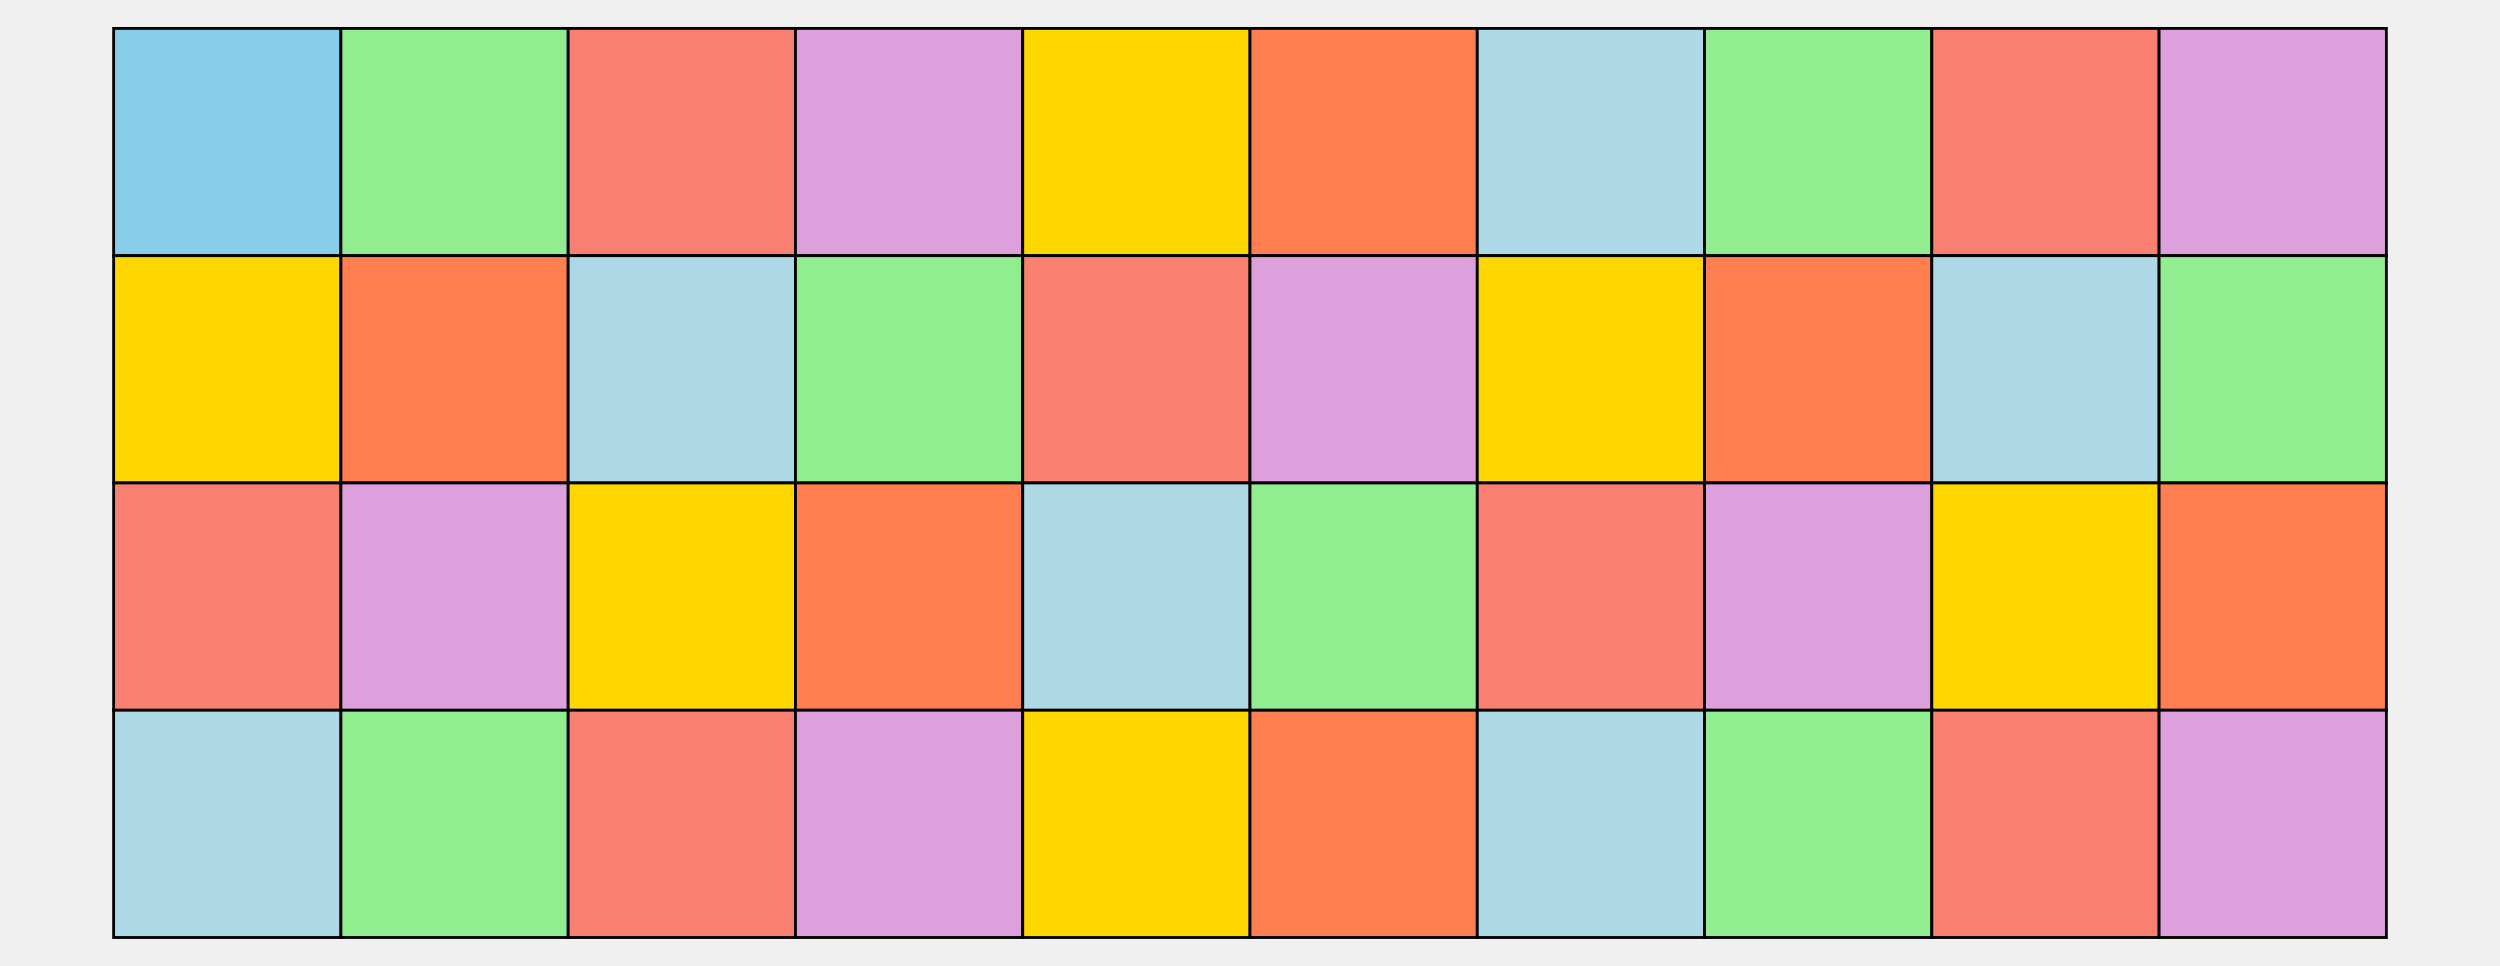
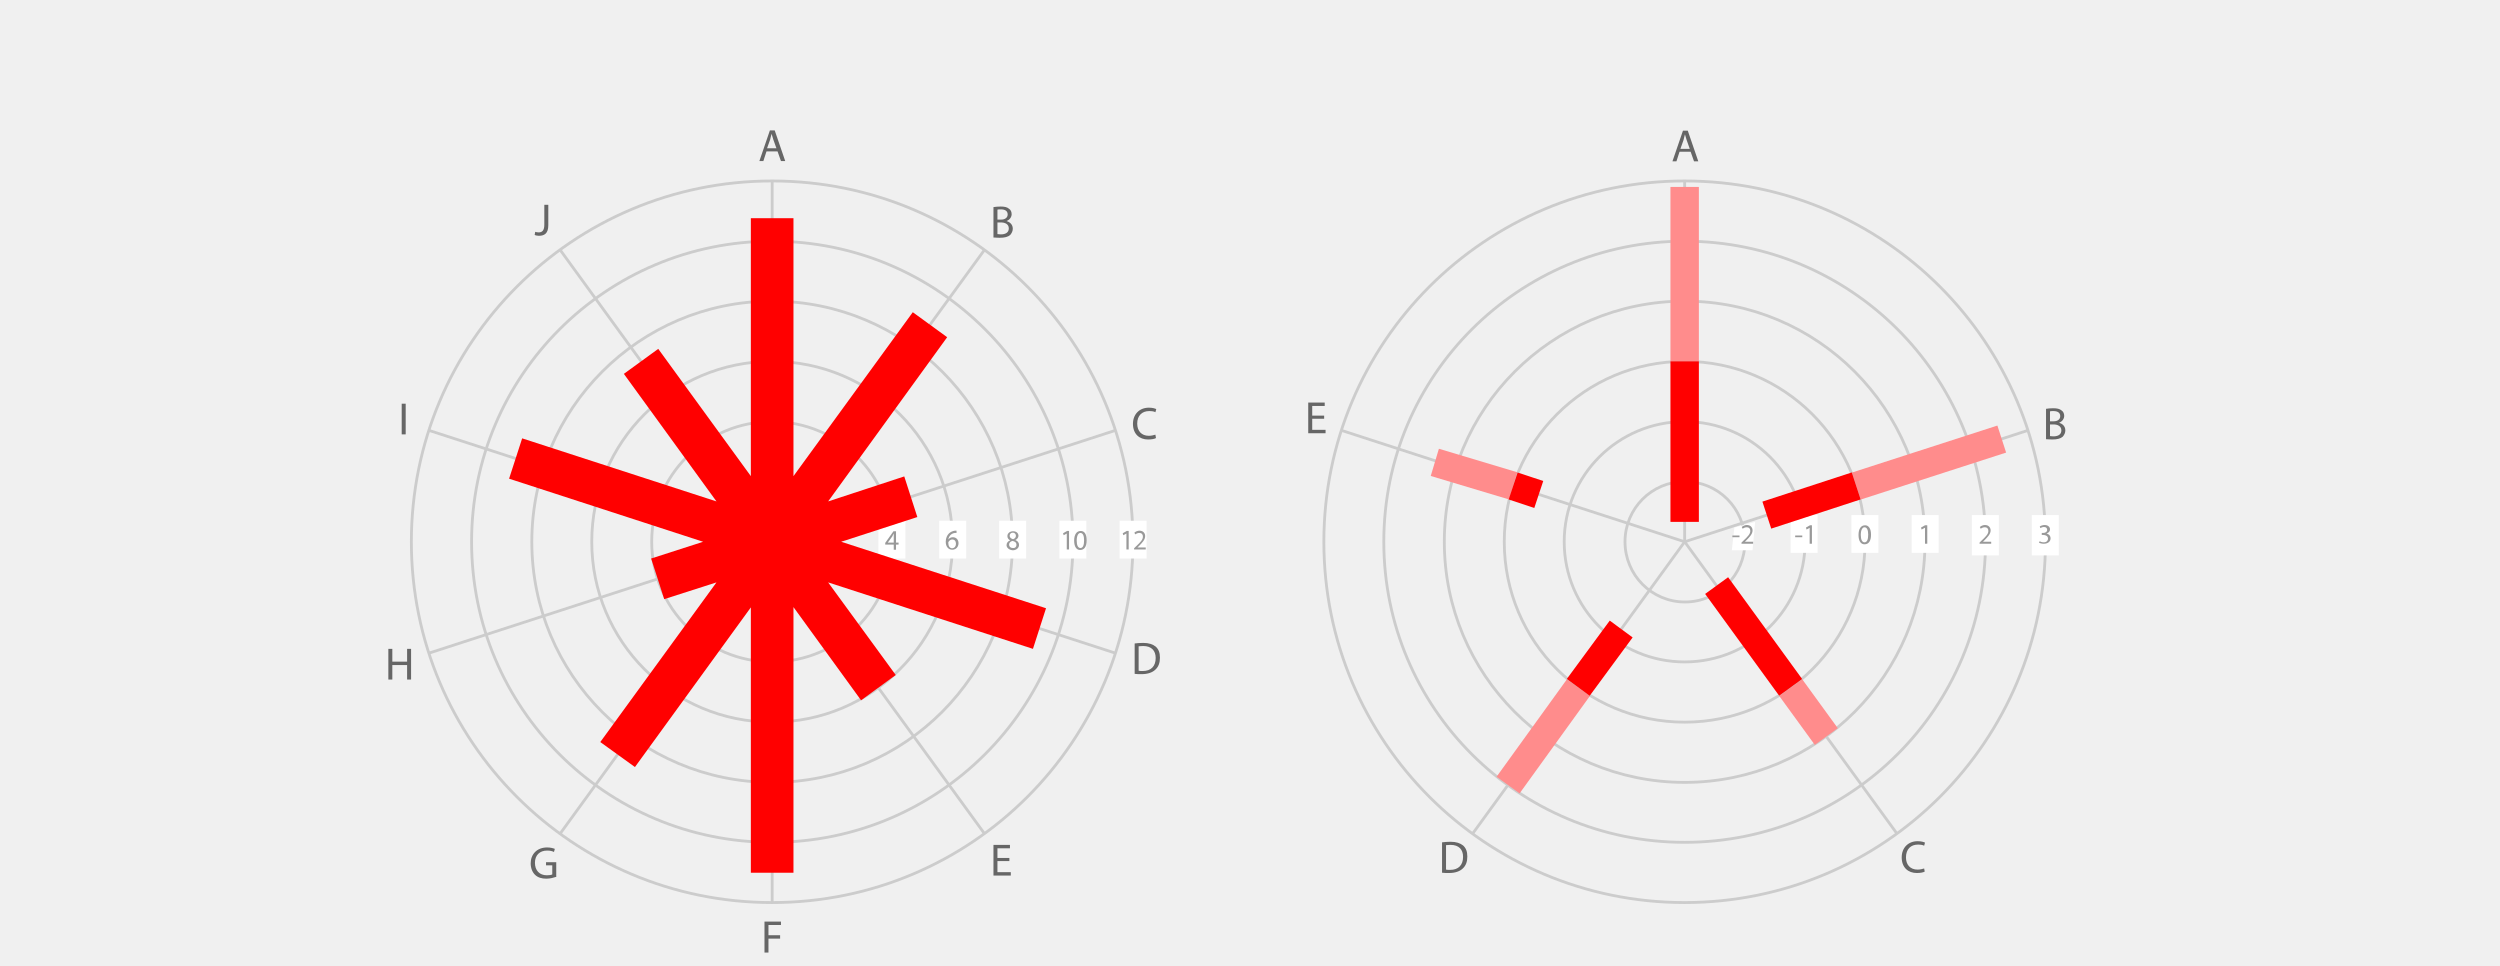
- <svg width="900" height="340" viewBox="-440,-170,880,340" style="max-width: 100%; height: auto; font: 10px sans-serif;" id="svg">
-   <rect x="-400" y="-160" width="80" height="80" id="rect_39" fill="skyblue" stroke="black" stroke-width="1" />
-   <rect x="-320" y="-160" width="80" height="80" id="rect_38" fill="lightgreen" stroke="black" stroke-width="1" />
-   <rect x="-240" y="-160" width="80" height="80" id="rect_37" fill="salmon" stroke="black" stroke-width="1" />
-   <rect x="-160" y="-160" width="80" height="80" id="rect_36" fill="plum" stroke="black" stroke-width="1" />
-   <rect x="-80" y="-160" width="80" height="80" id="rect_35" fill="gold" stroke="black" stroke-width="1" />
-   <rect x="0" y="-160" width="80" height="80" id="rect_34" fill="coral" stroke="black" stroke-width="1" />
-   <rect x="80" y="-160" width="80" height="80" id="rect_33" fill="lightblue" stroke="black" stroke-width="1" />
-   <rect x="160" y="-160" width="80" height="80" id="rect_32" fill="lightgreen" stroke="black" stroke-width="1" />
-   <rect x="240" y="-160" width="80" height="80" id="rect_31" fill="salmon" stroke="black" stroke-width="1" />
-   <rect x="320" y="-160" width="80" height="80" id="rect_30" fill="plum" stroke="black" stroke-width="1" />
-   <rect x="-400" y="-80" width="80" height="80" id="rect_29" fill="gold" stroke="black" stroke-width="1" />
-   <rect x="-320" y="-80" width="80" height="80" id="rect_28" fill="coral" stroke="black" stroke-width="1" />
-   <rect x="-240" y="-80" width="80" height="80" id="rect_27" fill="lightblue" stroke="black" stroke-width="1" />
-   <rect x="-160" y="-80" width="80" height="80" id="rect_26" fill="lightgreen" stroke="black" stroke-width="1" />
-   <rect x="-80" y="-80" width="80" height="80" id="rect_25" fill="salmon" stroke="black" stroke-width="1" />
-   <rect x="0" y="-80" width="80" height="80" id="rect_24" fill="plum" stroke="black" stroke-width="1" />
-   <rect x="80" y="-80" width="80" height="80" id="rect_23" fill="gold" stroke="black" stroke-width="1" />
-   <rect x="160" y="-80" width="80" height="80" id="rect_22" fill="coral" stroke="black" stroke-width="1" />
-   <rect x="240" y="-80" width="80" height="80" id="rect_21" fill="lightblue" stroke="black" stroke-width="1" />
-   <rect x="320" y="-80" width="80" height="80" id="rect_20" fill="lightgreen" stroke="black" stroke-width="1" />
-   <rect x="-400" y="0" width="80" height="80" id="rect_19" fill="salmon" stroke="black" stroke-width="1" />
-   <rect x="-320" y="0" width="80" height="80" id="rect_18" fill="plum" stroke="black" stroke-width="1" />
-   <rect x="-240" y="0" width="80" height="80" id="rect_17" fill="gold" stroke="black" stroke-width="1" />
-   <rect x="-160" y="0" width="80" height="80" id="rect_16" fill="coral" stroke="black" stroke-width="1" />
-   <rect x="-80" y="0" width="80" height="80" id="rect_15" fill="lightblue" stroke="black" stroke-width="1" />
-   <rect x="0" y="0" width="80" height="80" id="rect_14" fill="lightgreen" stroke="black" stroke-width="1" />
-   <rect x="80" y="0" width="80" height="80" id="rect_13" fill="salmon" stroke="black" stroke-width="1" />
-   <rect x="160" y="0" width="80" height="80" id="rect_12" fill="plum" stroke="black" stroke-width="1" />
-   <rect x="240" y="0" width="80" height="80" id="rect_11" fill="gold" stroke="black" stroke-width="1" />
-   <rect x="320" y="0" width="80" height="80" id="rect_10" fill="coral" stroke="black" stroke-width="1" />
-   <rect x="-400" y="80" width="80" height="80" id="rect_9" fill="lightblue" stroke="black" stroke-width="1" />
-   <rect x="-320" y="80" width="80" height="80" id="rect_8" fill="lightgreen" stroke="black" stroke-width="1" />
-   <rect x="-240" y="80" width="80" height="80" id="rect_7" fill="salmon" stroke="black" stroke-width="1" />
-   <rect x="-160" y="80" width="80" height="80" id="rect_6" fill="plum" stroke="black" stroke-width="1" />
-   <rect x="-80" y="80" width="80" height="80" id="rect_5" fill="gold" stroke="black" stroke-width="1" />
-   <rect x="0" y="80" width="80" height="80" id="rect_4" fill="coral" stroke="black" stroke-width="1" />
-   <rect x="80" y="80" width="80" height="80" id="rect_3" fill="lightblue" stroke="black" stroke-width="1" />
-   <rect x="160" y="80" width="80" height="80" id="rect_2" fill="lightgreen" stroke="black" stroke-width="1" />
-   <rect x="240" y="80" width="80" height="80" id="rect_1" fill="salmon" stroke="black" stroke-width="1" />
-   <rect x="320" y="80" width="80" height="80" id="rect" fill="plum" stroke="black" stroke-width="1" />
+ <svg xmlns="http://www.w3.org/2000/svg" width="900" height="340" viewBox="-70,-30,880,340" style="max-width: 100%; height: auto; font: 10px sans-serif;">
+   <g id="Layer_1">
+     <g>
+       <g>
+         <path d="M523,33.7c-70.2,0-127,56.8-127,127s56.8,127,127,127c70.2,0,127-56.8,127-127S593.2,33.7,523,33.7z" fill="none" stroke="#CCCCCC" />
+         <path d="M628.9,160.7c0,58.5-47.4,105.8-105.9,105.8c-58.5,0-105.9-47.3-105.9-105.8S464.6,54.9,523,54.9     C581.5,54.9,628.9,102.2,628.9,160.7z" fill="none" stroke="#CCCCCC" />
+         <path d="M523,76c-46.8,0-84.6,38-84.6,84.7s37.8,84.7,84.6,84.7c46.8,0,84.6-38,84.6-84.7S569.9,76,523,76z" fill="none" stroke="#CCCCCC" />
+         <path d="M586.5,160.7c0,35.1-28.4,63.5-63.5,63.5c-35.1,0-63.5-28.4-63.5-63.5s28.4-63.5,63.5-63.5     C558.1,97.2,586.5,125.6,586.5,160.7z" fill="none" stroke="#CCCCCC" />
+         <path d="M523,118.4c-23.4,0-42.4,18.9-42.4,42.3c0,23.4,19,42.3,42.4,42.3c23.4,0,42.4-18.9,42.4-42.3     C565.4,137.3,546.4,118.4,523,118.4z" fill="none" stroke="#CCCCCC" />
+         <path d="M544.2,160.7c0,11.7-9.4,21.2-21.1,21.2c-11.7,0-21.1-9.5-21.1-21.2c0-11.7,9.4-21.2,21.1-21.2     C534.8,139.5,544.2,149,544.2,160.7z" fill="none" stroke="#CCCCCC" />
+       </g>
+       <g>
+         <line x1="523" y1="160.7" x2="523" y2="33.7" fill="none" stroke="#CCCCCC" />
+         <line x1="523" y1="160.7" x2="643.8" y2="121.5" fill="none" stroke="#CCCCCC" />
+         <line x1="523" y1="160.7" x2="597.7" y2="263.4" fill="none" stroke="#CCCCCC" />
+         <line x1="523" y1="160.7" x2="448.4" y2="263.4" fill="none" stroke="#CCCCCC" />
+         <line x1="523" y1="160.7" x2="402.2" y2="121.5" fill="none" stroke="#CCCCCC" />
+       </g>
+     </g>
+     <g>
+       <g>
+         <path d="M201.8,33.7c-70.2,0-127,56.8-127,127c0,70.2,56.8,127,127,127c70.2,0,127-56.8,127-127     C328.8,90.5,272,33.7,201.8,33.7z" fill="none" stroke="#CCCCCC" />
+         <path d="M307.7,160.7c0,58.5-47.4,105.8-105.9,105.8C143.3,266.5,96,219.2,96,160.7c0-58.5,47.4-105.8,105.9-105.8     C260.3,54.9,307.7,102.2,307.7,160.7z" fill="none" stroke="#CCCCCC" />
+         <path d="M201.8,76c-46.8,0-84.6,38-84.6,84.7c0,46.8,37.8,84.7,84.6,84.7c46.8,0,84.6-38,84.6-84.7     C286.5,114,248.6,76,201.8,76z" fill="none" stroke="#CCCCCC" />
+         <path d="M265.3,160.7c0,35.1-28.4,63.5-63.5,63.5c-35.1,0-63.5-28.4-63.5-63.5c0-35.1,28.4-63.5,63.5-63.5     C236.9,97.2,265.3,125.6,265.3,160.7z" fill="none" stroke="#CCCCCC" />
+         <path d="M201.8,118.4c-23.4,0-42.4,18.9-42.4,42.3c0,23.4,19,42.3,42.4,42.3s42.4-18.9,42.4-42.3     C244.2,137.3,225.2,118.4,201.8,118.4z" fill="none" stroke="#CCCCCC" />
+         <path d="M223,160.7c0,11.7-9.4,21.2-21.1,21.2c-11.7,0-21.1-9.6-21.1-21.2c0-11.7,9.4-21.2,21.1-21.2     C213.5,139.5,223,149,223,160.7z" fill="none" stroke="#CCCCCC" />
+       </g>
+       <g>
+         <line x1="201.8" y1="160.7" x2="201.8" y2="33.7" fill="none" stroke="#CCCCCC" />
+         <line x1="201.8" y1="160.7" x2="276.5" y2="58" fill="none" stroke="#CCCCCC" />
+         <line x1="201.8" y1="160.7" x2="322.6" y2="121.5" fill="none" stroke="#CCCCCC" />
+         <line x1="201.8" y1="160.7" x2="322.6" y2="199.9" fill="none" stroke="#CCCCCC" />
+         <line x1="201.8" y1="160.7" x2="276.5" y2="263.4" fill="none" stroke="#CCCCCC" />
+         <line x1="201.8" y1="160.7" x2="201.8" y2="287.7" fill="none" stroke="#CCCCCC" />
+         <line x1="201.8" y1="160.7" x2="127.2" y2="263.4" fill="none" stroke="#CCCCCC" />
+         <line x1="201.8" y1="160.7" x2="81" y2="199.9" fill="none" stroke="#CCCCCC" />
+         <line x1="201.8" y1="160.7" x2="81" y2="121.5" fill="none" stroke="#CCCCCC" />
+         <line x1="201.8" y1="160.7" x2="127.2" y2="58" fill="none" stroke="#CCCCCC" />
+       </g>
+     </g>
+   </g>
+   <g id="Layer_2">
+     <rect x="239.2" y="153.3" width="9.5" height="13.3" fill="#FFFFFF" />
+     <rect x="260.6" y="153.3" width="9.5" height="13.3" fill="#FFFFFF" />
+     <rect x="281.7" y="153.3" width="9.5" height="13.3" fill="#FFFFFF" />
+     <rect x="302.9" y="153.3" width="9.5" height="13.3" fill="#FFFFFF" />
+     <rect x="324.1" y="153.3" width="9.5" height="13.3" fill="#FFFFFF" />
+     <rect x="219.3" y="155.7" width="7.3" height="9.2" fill="#FFFFFF" />
+     <g>
+       <path d="M199.8,23.3l-1.1,3.4h-1.4l3.7-10.8h1.7l3.7,10.8h-1.5l-1.2-3.4H199.8z M203.3,22.2l-1.1-3.1    c-0.2-0.7-0.4-1.3-0.6-2h0c-0.2,0.6-0.3,1.3-0.5,2l-1.1,3.1H203.3z" fill="#666666" />
+     </g>
+     <g>
+       <path d="M279.7,42.9c0.6-0.1,1.6-0.2,2.5-0.2c1.4,0,2.3,0.2,3,0.8c0.6,0.4,0.9,1.1,0.9,1.9c0,1-0.7,2-1.8,2.4v0    c1,0.3,2.2,1.1,2.2,2.7c0,0.9-0.4,1.6-0.9,2.2c-0.8,0.7-2,1-3.7,1c-1,0-1.7-0.1-2.2-0.1V42.9z M281.1,47.3h1.3    c1.5,0,2.3-0.8,2.3-1.8c0-1.3-1-1.8-2.4-1.8c-0.6,0-1,0-1.2,0.1V47.3z M281.1,52.4c0.3,0,0.7,0.1,1.2,0.1c1.4,0,2.8-0.5,2.8-2.1    c0-1.5-1.3-2.1-2.8-2.1h-1.2V52.4z" fill="#666666" />
+     </g>
+     <g>
+       <path d="M336.9,124.2c-0.5,0.3-1.5,0.5-2.8,0.5c-3,0-5.3-1.9-5.3-5.5c0-3.4,2.3-5.7,5.6-5.7c1.3,0,2.2,0.3,2.6,0.5    l-0.3,1.1c-0.5-0.3-1.3-0.4-2.2-0.4c-2.5,0-4.2,1.6-4.2,4.4c0,2.6,1.5,4.3,4.1,4.3c0.8,0,1.7-0.2,2.3-0.4L336.9,124.2z" fill="#666666" />
+     </g>
+     <g>
+       <path d="M329.4,196.5c0.8-0.1,1.9-0.2,3-0.2c2,0,3.4,0.5,4.4,1.3c1,0.9,1.5,2.1,1.5,3.9c0,1.8-0.5,3.2-1.6,4.2    c-1,1-2.7,1.6-4.8,1.6c-1,0-1.8,0-2.5-0.1V196.5z M330.8,206.1c0.4,0.1,0.9,0.1,1.4,0.1c3,0,4.6-1.7,4.6-4.6    c0-2.5-1.4-4.2-4.4-4.2c-0.7,0-1.3,0.1-1.6,0.1V206.1z" fill="#666666" />
+     </g>
+     <g>
+       <path d="M285.3,273.1h-4.2v3.9h4.7v1.2h-6.1v-10.8h5.8v1.2h-4.4v3.4h4.2V273.1z" fill="#666666" />
+     </g>
+     <g>
+       <path d="M199.1,294.4h5.8v1.2h-4.4v3.6h4.1v1.2h-4.1v4.9h-1.4V294.4z" fill="#666666" />
+     </g>
+     <g>
+       <path d="M521.2,23.4l-1.1,3.4h-1.4l3.7-10.8h1.7l3.7,10.8h-1.5l-1.2-3.4H521.2z M524.8,22.4l-1.1-3.1    c-0.2-0.7-0.4-1.3-0.6-2h0c-0.2,0.6-0.3,1.3-0.5,2l-1.1,3.1H524.8z" fill="#666666" />
+     </g>
+     <g>
+       <path d="M650.2,113.9c0.6-0.1,1.6-0.2,2.5-0.2c1.4,0,2.3,0.2,3,0.8c0.6,0.4,0.9,1.1,0.9,1.9c0,1-0.7,2-1.8,2.4v0    c1,0.3,2.2,1.1,2.2,2.7c0,0.9-0.4,1.6-0.9,2.2c-0.8,0.7-2,1-3.7,1c-1,0-1.7-0.1-2.2-0.1V113.9z M651.6,118.3h1.3    c1.5,0,2.3-0.8,2.3-1.8c0-1.3-1-1.8-2.4-1.8c-0.6,0-1,0-1.2,0.1V118.3z M651.6,123.5c0.3,0,0.7,0.1,1.2,0.1c1.4,0,2.8-0.5,2.8-2.1    c0-1.5-1.3-2.1-2.8-2.1h-1.2V123.5z" fill="#666666" />
+     </g>
+     <g>
+       <path d="M607.5,276.8c-0.5,0.3-1.5,0.5-2.8,0.5c-3,0-5.3-1.9-5.3-5.5c0-3.4,2.3-5.7,5.6-5.7c1.3,0,2.2,0.3,2.6,0.5    l-0.3,1.1c-0.5-0.3-1.3-0.4-2.2-0.4c-2.5,0-4.2,1.6-4.2,4.5c0,2.6,1.5,4.3,4.1,4.3c0.8,0,1.7-0.2,2.3-0.4L607.5,276.8z" fill="#666666" />
+     </g>
+     <g>
+       <path d="M437.6,266.5c0.8-0.1,1.9-0.2,3-0.2c2,0,3.4,0.5,4.4,1.3c1,0.9,1.5,2.1,1.5,3.9c0,1.8-0.5,3.2-1.6,4.2    c-1,1-2.7,1.6-4.8,1.6c-1,0-1.8,0-2.5-0.1V266.5z M439,276.1c0.4,0.1,0.9,0.1,1.4,0.1c3,0,4.6-1.7,4.6-4.6c0-2.5-1.4-4.2-4.4-4.2    c-0.7,0-1.3,0.1-1.6,0.1V276.1z" fill="#666666" />
+     </g>
+     <g>
+       <path d="M396.1,117.4h-4.2v3.9h4.7v1.2h-6.1v-10.8h5.8v1.2h-4.4v3.4h4.2V117.4z" fill="#666666" />
+     </g>
+     <g>
+       <path d="M125.6,278.7c-0.6,0.2-1.9,0.6-3.3,0.6c-1.6,0-3-0.4-4-1.4c-0.9-0.9-1.5-2.3-1.5-4c0-3.2,2.2-5.6,5.8-5.6    c1.2,0,2.2,0.3,2.7,0.5l-0.3,1.1c-0.6-0.3-1.3-0.5-2.4-0.5c-2.6,0-4.3,1.6-4.3,4.3c0,2.7,1.6,4.4,4.2,4.4c0.9,0,1.5-0.1,1.9-0.3    v-3.2h-2.2v-1.1h3.6V278.7z" fill="#666666" />
+     </g>
+     <g>
+       <path d="M68.1,198.4v4.5h5.2v-4.5h1.4v10.8h-1.4v-5.1h-5.2v5.1h-1.4v-10.8H68.1z" fill="#666666" />
+     </g>
+     <g>
+       <path d="M72.8,112.1v10.8h-1.4v-10.8H72.8z" fill="#666666" />
+     </g>
+     <g>
+       <path d="M121.6,42.1h1.4v7.2c0,2.9-1.4,3.7-3.3,3.7c-0.5,0-1.1-0.1-1.5-0.3l0.2-1.1c0.3,0.1,0.7,0.2,1.2,0.2    c1.2,0,2-0.6,2-2.7V42.1z" fill="#666666" />
+     </g>
+     <g>
+       <path d="M220.8,163.5V163l0.7-0.7c1.7-1.6,2.4-2.4,2.4-3.4c0-0.7-0.3-1.3-1.3-1.3c-0.6,0-1.1,0.3-1.4,0.5l-0.3-0.6    c0.4-0.4,1.1-0.7,1.8-0.7c1.4,0,2,1,2,1.9c0,1.2-0.9,2.2-2.2,3.5l-0.5,0.5v0h2.9v0.7H220.8z" fill="#999999" />
+     </g>
+     <g>
+       <path d="M244.6,163.5v-1.8h-3v-0.6l2.9-4.1h0.9v4h0.9v0.7h-0.9v1.8H244.6z M244.6,161v-2.2c0-0.3,0-0.7,0-1h0    c-0.2,0.4-0.4,0.7-0.5,1l-1.6,2.2v0H244.6z" fill="#999999" />
+     </g>
+     <g>
+       <path d="M266.8,157.6c-0.2,0-0.4,0-0.7,0c-1.4,0.2-2.1,1.2-2.3,2.3h0c0.3-0.4,0.8-0.8,1.6-0.8c1.1,0,2,0.8,2,2.1    c0,1.2-0.8,2.3-2.2,2.3c-1.4,0-2.3-1.1-2.3-2.8c0-1.3,0.5-2.3,1.1-2.9c0.5-0.5,1.3-0.9,2.1-1c0.3,0,0.5,0,0.6,0V157.6z     M266.5,161.4c0-0.9-0.5-1.5-1.3-1.5c-0.5,0-1,0.3-1.3,0.8c-0.1,0.1-0.1,0.2-0.1,0.4c0,1.1,0.5,1.9,1.4,1.9    C266,162.9,266.5,162.3,266.5,161.4z" fill="#999999" />
+     </g>
+     <g>
+       <path d="M284.3,161.9c0-0.8,0.5-1.4,1.3-1.7l0,0c-0.7-0.3-1-0.9-1-1.5c0-1,0.9-1.7,2-1.7c1.3,0,1.9,0.8,1.9,1.6    c0,0.5-0.3,1.1-1.1,1.5v0c0.8,0.3,1.3,0.9,1.3,1.7c0,1.1-1,1.9-2.2,1.9C285.2,163.6,284.3,162.8,284.3,161.9z M287.8,161.8    c0-0.8-0.5-1.2-1.4-1.4c-0.8,0.2-1.2,0.7-1.2,1.3c0,0.7,0.5,1.2,1.3,1.2C287.3,163,287.8,162.5,287.8,161.8z M285.4,158.6    c0,0.6,0.5,1,1.2,1.2c0.6-0.2,1-0.6,1-1.2c0-0.5-0.3-1.1-1.1-1.1C285.8,157.5,285.4,158,285.4,158.6z" fill="#999999" />
+     </g>
+     <g>
+       <path d="M305.5,157.8L305.5,157.8l-1.1,0.6l-0.2-0.7l1.4-0.8h0.7v6.5h-0.8V157.8z" fill="#999999" />
+       <path d="M312.5,160.2c0,2.2-0.8,3.4-2.3,3.4c-1.3,0-2.1-1.2-2.1-3.3c0-2.2,0.9-3.4,2.3-3.4    C311.8,156.9,312.5,158.1,312.5,160.2z M309,160.3c0,1.7,0.5,2.6,1.3,2.6c0.9,0,1.3-1,1.3-2.7c0-1.6-0.4-2.6-1.3-2.6    C309.6,157.6,309,158.5,309,160.3z" fill="#999999" />
+     </g>
+     <g>
+       <path d="M326.5,157.8L326.5,157.8l-1.1,0.6l-0.2-0.7l1.4-0.8h0.7v6.5h-0.8V157.8z" fill="#999999" />
+       <path d="M329.2,163.5V163l0.7-0.7c1.7-1.6,2.4-2.4,2.4-3.4c0-0.7-0.3-1.3-1.3-1.3c-0.6,0-1.1,0.3-1.4,0.5l-0.3-0.6    c0.4-0.4,1.1-0.7,1.8-0.7c1.4,0,2,1,2,1.9c0,1.2-0.9,2.2-2.2,3.5l-0.5,0.5v0h2.9v0.7H329.2z" fill="#999999" />
+     </g>
+     <rect x="560.3" y="151.3" width="9.5" height="13.3" fill="#FFFFFF" />
+     <rect x="581.7" y="151.3" width="9.5" height="13.3" fill="#FFFFFF" />
+     <rect x="602.9" y="151.3" width="9.5" height="13.3" fill="#FFFFFF" />
+     <rect x="624.1" y="151.3" width="9.5" height="14.2" fill="#FFFFFF" />
+     <rect x="645.2" y="151.3" width="9.5" height="14.2" fill="#FFFFFF" />
+     <polygon points="539.6,163.7 546.9,163.7 547.8,153.7 540.5,155.7  " fill="#FFFFFF" />
+     <g>
+       <path d="M542.3,158.5v0.6h-2.5v-0.6H542.3z" fill="#999999" />
+       <path d="M543,161.5V161l0.7-0.7c1.7-1.6,2.4-2.4,2.4-3.4c0-0.7-0.3-1.3-1.3-1.3c-0.6,0-1.1,0.3-1.4,0.5l-0.3-0.6    c0.5-0.4,1.1-0.7,1.8-0.7c1.4,0,2,1,2,1.9c0,1.2-0.9,2.2-2.2,3.5l-0.5,0.5v0h2.9v0.7H543z" fill="#999999" />
+     </g>
+     <g>
+       <path d="M564.4,158.5v0.6h-2.5v-0.6H564.4z" fill="#999999" />
+       <path d="M567,155.8L567,155.8l-1.1,0.6l-0.2-0.7l1.4-0.8h0.7v6.5H567V155.8z" fill="#999999" />
+     </g>
+     <g>
+       <path d="M588.6,158.2c0,2.2-0.8,3.4-2.3,3.4c-1.3,0-2.1-1.2-2.1-3.3c0-2.2,0.9-3.4,2.3-3.4    C587.8,154.9,588.6,156.1,588.6,158.2z M585,158.3c0,1.7,0.5,2.6,1.3,2.6c0.9,0,1.3-1,1.3-2.7c0-1.6-0.4-2.6-1.3-2.6    C585.6,155.6,585,156.5,585,158.3z" fill="#999999" />
+     </g>
+     <g>
+       <path d="M607.5,155.8L607.5,155.8l-1.1,0.6l-0.2-0.7l1.4-0.8h0.8v6.5h-0.8V155.8z" fill="#999999" />
+     </g>
+     <g>
+       <path d="M626.8,161.5V161l0.7-0.7c1.7-1.6,2.4-2.4,2.4-3.4c0-0.7-0.3-1.3-1.3-1.3c-0.6,0-1.1,0.3-1.4,0.5l-0.3-0.6    c0.5-0.4,1.1-0.7,1.8-0.7c1.4,0,2,1,2,1.9c0,1.2-0.9,2.2-2.2,3.5l-0.5,0.5v0h2.9v0.7H626.8z" fill="#999999" />
+     </g>
+     <g>
+       <path d="M648,160.5c0.2,0.2,0.8,0.4,1.4,0.4c1.1,0,1.5-0.7,1.5-1.3c0-0.9-0.8-1.3-1.7-1.3h-0.5v-0.7h0.5    c0.6,0,1.4-0.3,1.4-1.1c0-0.5-0.3-1-1.1-1c-0.5,0-1,0.2-1.3,0.4l-0.2-0.6c0.3-0.2,1-0.5,1.7-0.5c1.3,0,1.9,0.8,1.9,1.5    c0,0.7-0.4,1.2-1.2,1.5v0c0.8,0.2,1.4,0.8,1.4,1.7c0,1-0.8,1.9-2.4,1.9c-0.7,0-1.4-0.2-1.7-0.4L648,160.5z" fill="#999999" />
+     </g>
+   </g>
+   <g id="Layer_3">
+     <polygon points="298.2,184.1 226.1,160.7 252.9,152 248.3,137.7 221.5,146.5 263.4,88.7 251.3,79.9 209.3,137.6    209.3,46.8 194.3,46.8 194.3,137.6 161.7,92.8 149.6,101.6 182.2,146.5 113.8,124.3 109.2,138.5 177.5,160.7 159.2,166.6    163.8,180.9 182.2,175 141.3,231.2 153.5,240 194.3,183.8 194.3,277.2 209.3,277.2 209.3,183.7 233.1,216.5 245.3,207.6 221.5,175    293.6,198.4  " fill="#FF0000" />
+     <g>
+       <rect x="582.1" y="127.8" transform="matrix(0.9516 -0.3074 0.3074 0.9516 -11.3274 193.6555)" width="53.8" height="10" fill="#FF8C8C" />
+     </g>
+     <g>
+       <rect x="551.1" y="141.2" transform="matrix(0.9506 -0.3104 0.3104 0.9506 -17.339 183.4059)" width="33.1" height="10" fill="#FF0000" />
+     </g>
+     <g>
+       <rect x="518" y="35.8" width="10" height="61.5" fill="#FF8C8C" />
+     </g>
+     <g>
+       <rect x="518" y="97.2" width="10" height="56.5" fill="#FF0000" />
+     </g>
+     <g>
+       <rect x="561.6" y="210" transform="matrix(0.8088 -0.588 0.588 0.8088 -21.4111 375.3483)" width="10" height="21.3" fill="#FF8C8C" />
+     </g>
+     <g>
+       <rect x="452" y="224.2" transform="matrix(0.5854 -0.8108 0.8108 0.5854 10.4029 478.6534)" width="42.3" height="10" fill="#FF8C8C" />
+     </g>
+     <g>
+       <rect x="443.9" y="122.5" transform="matrix(0.2873 -0.9578 0.9578 0.2873 188.7566 527.5117)" width="10" height="28.8" fill="#FF8C8C" />
+     </g>
+     <g>
+       <rect x="462.1" y="137.8" transform="matrix(0.3148 -0.9492 0.9492 0.3148 184.7875 541.059)" width="10" height="9.5" fill="#FF0000" />
+     </g>
+     <g>
+       <rect x="480.4" y="196.7" transform="matrix(0.5926 -0.8055 0.8055 0.5926 38.3921 479.3898)" width="25.5" height="10" fill="#FF0000" />
+     </g>
+     <g>
+       <rect x="542.3" y="171.9" transform="matrix(0.8088 -0.5881 0.5881 0.8088 -9.497 358.9578)" width="10" height="44.3" fill="#FF0000" />
+     </g>
+     <g>
+ 	</g>
+     <g>
+ 	</g>
+     <g>
+ 	</g>
+     <g>
+ 	</g>
+     <g>
+ 	</g>
+     <g>
+ 	</g>
+     <g>
+ 	</g>
+     <g>
+ 	</g>
+     <g>
+ 	</g>
+     <g>
+ 	</g>
+   </g>
</svg>
